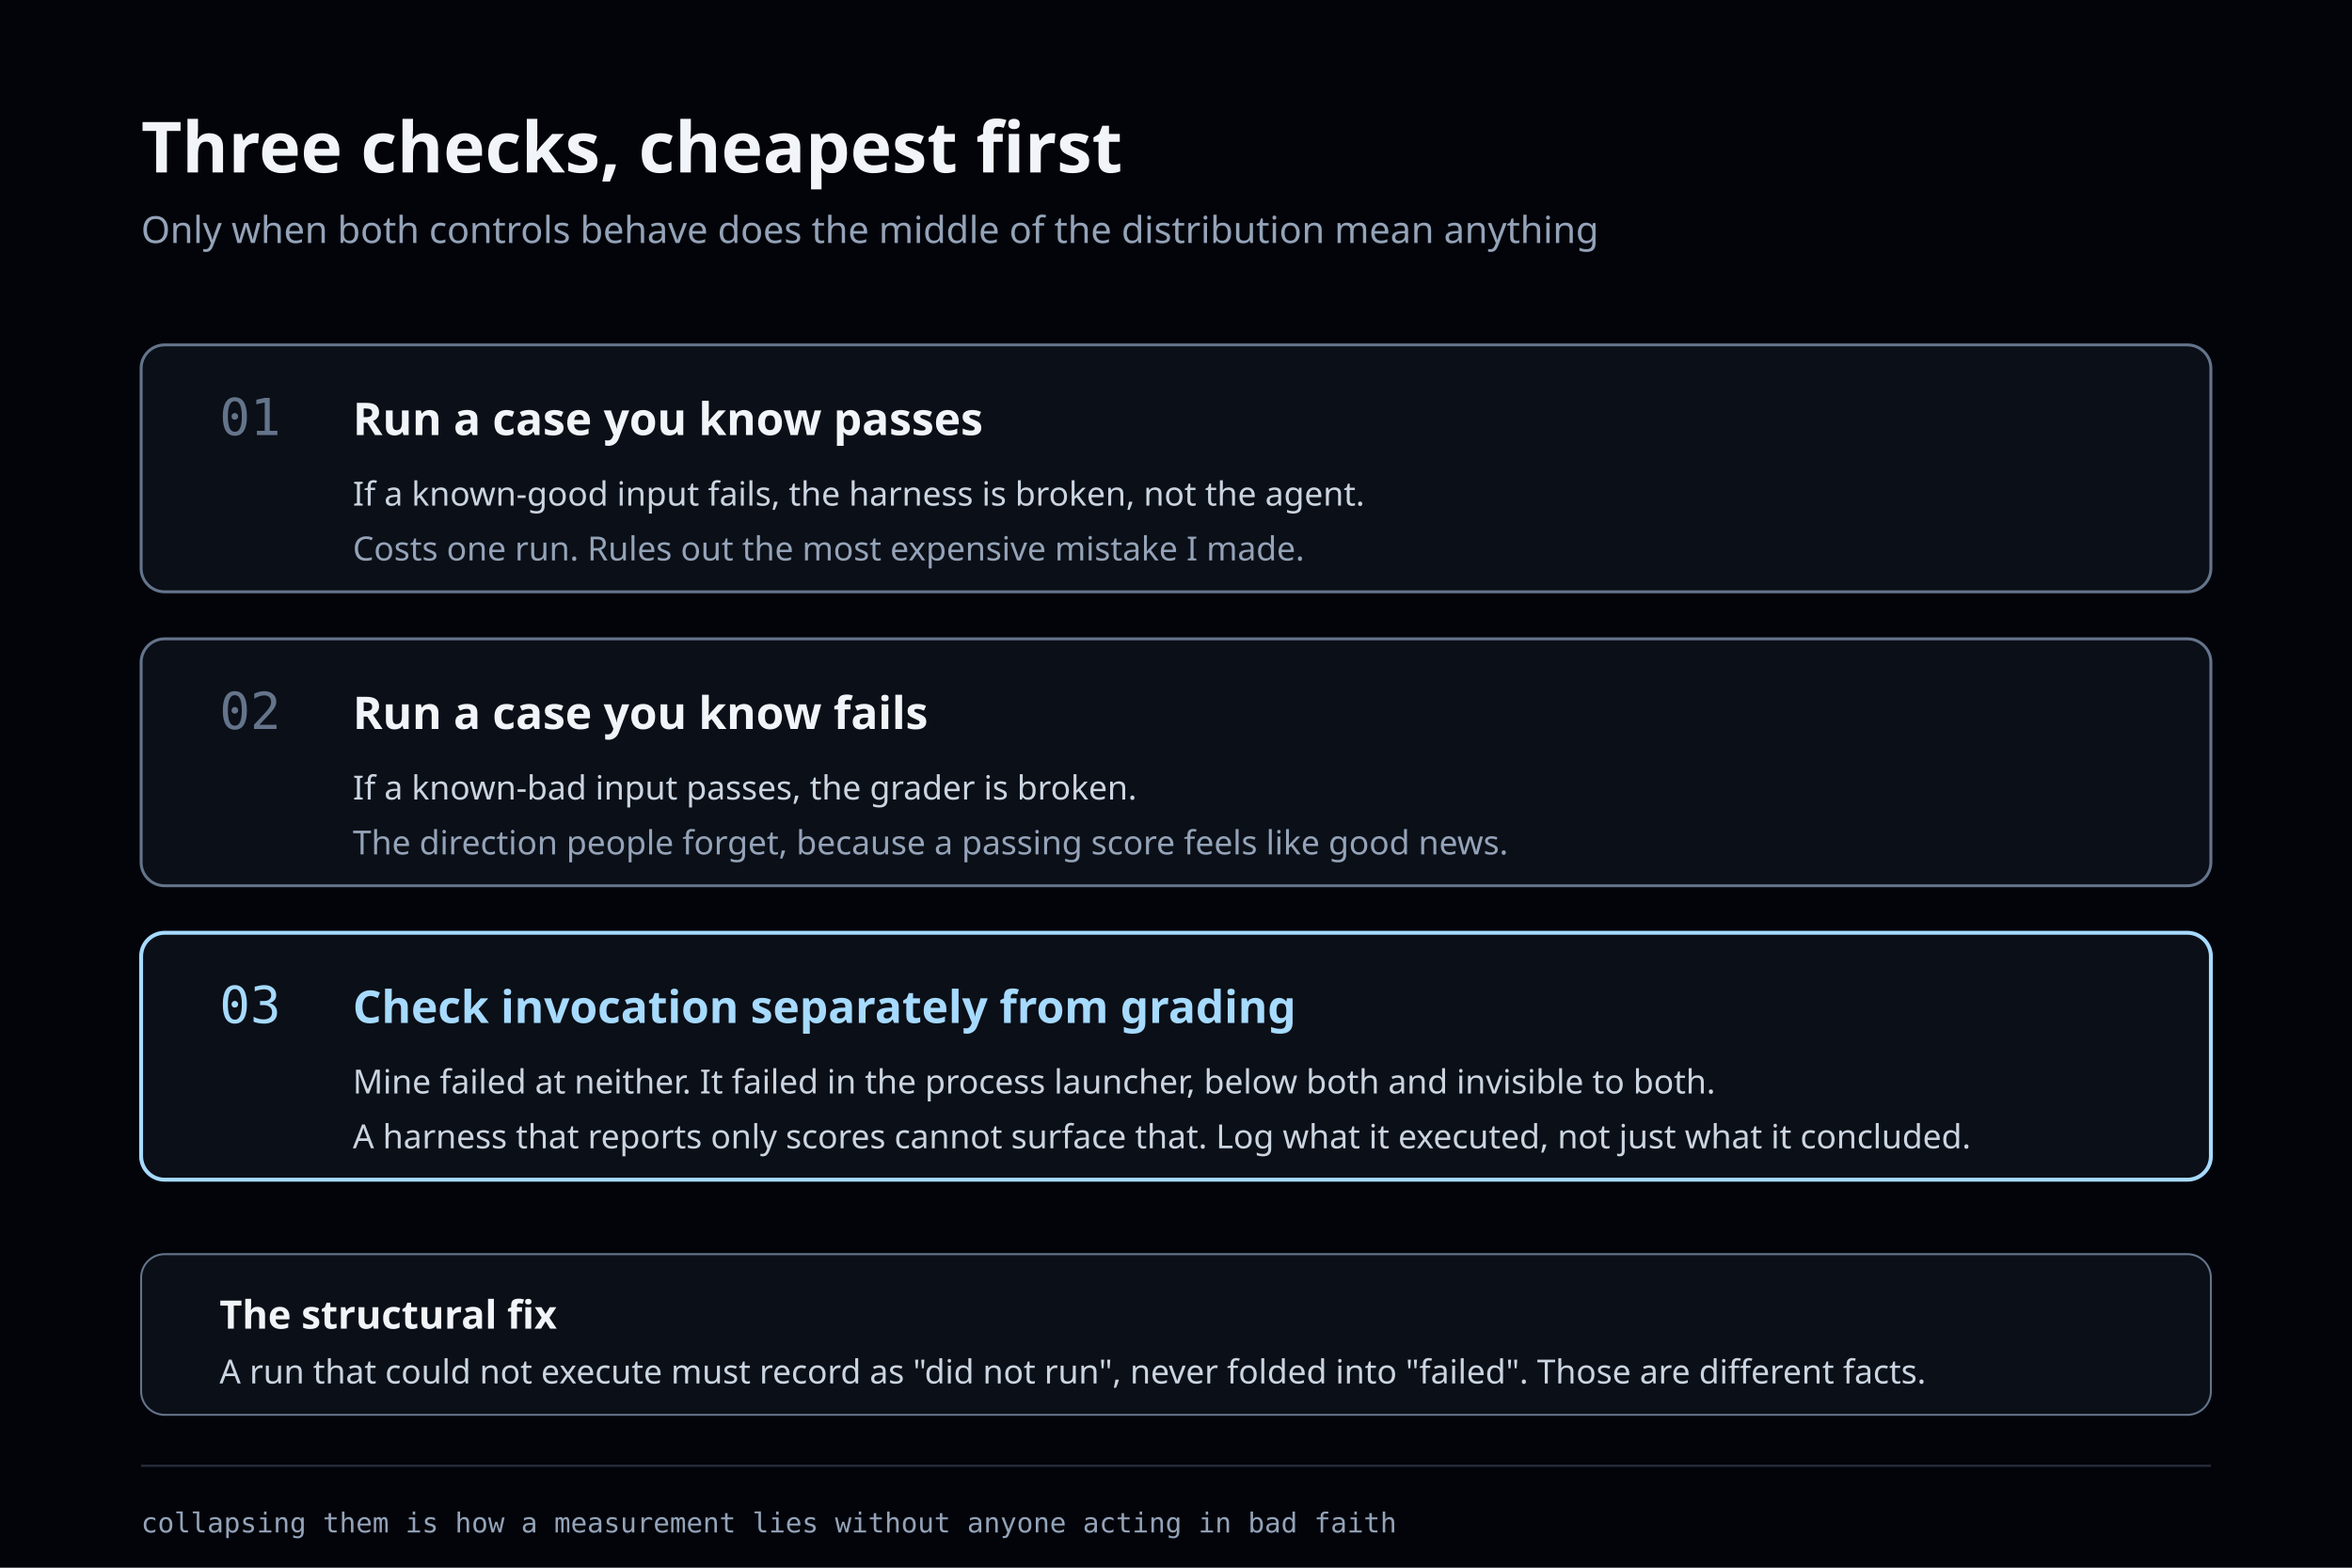
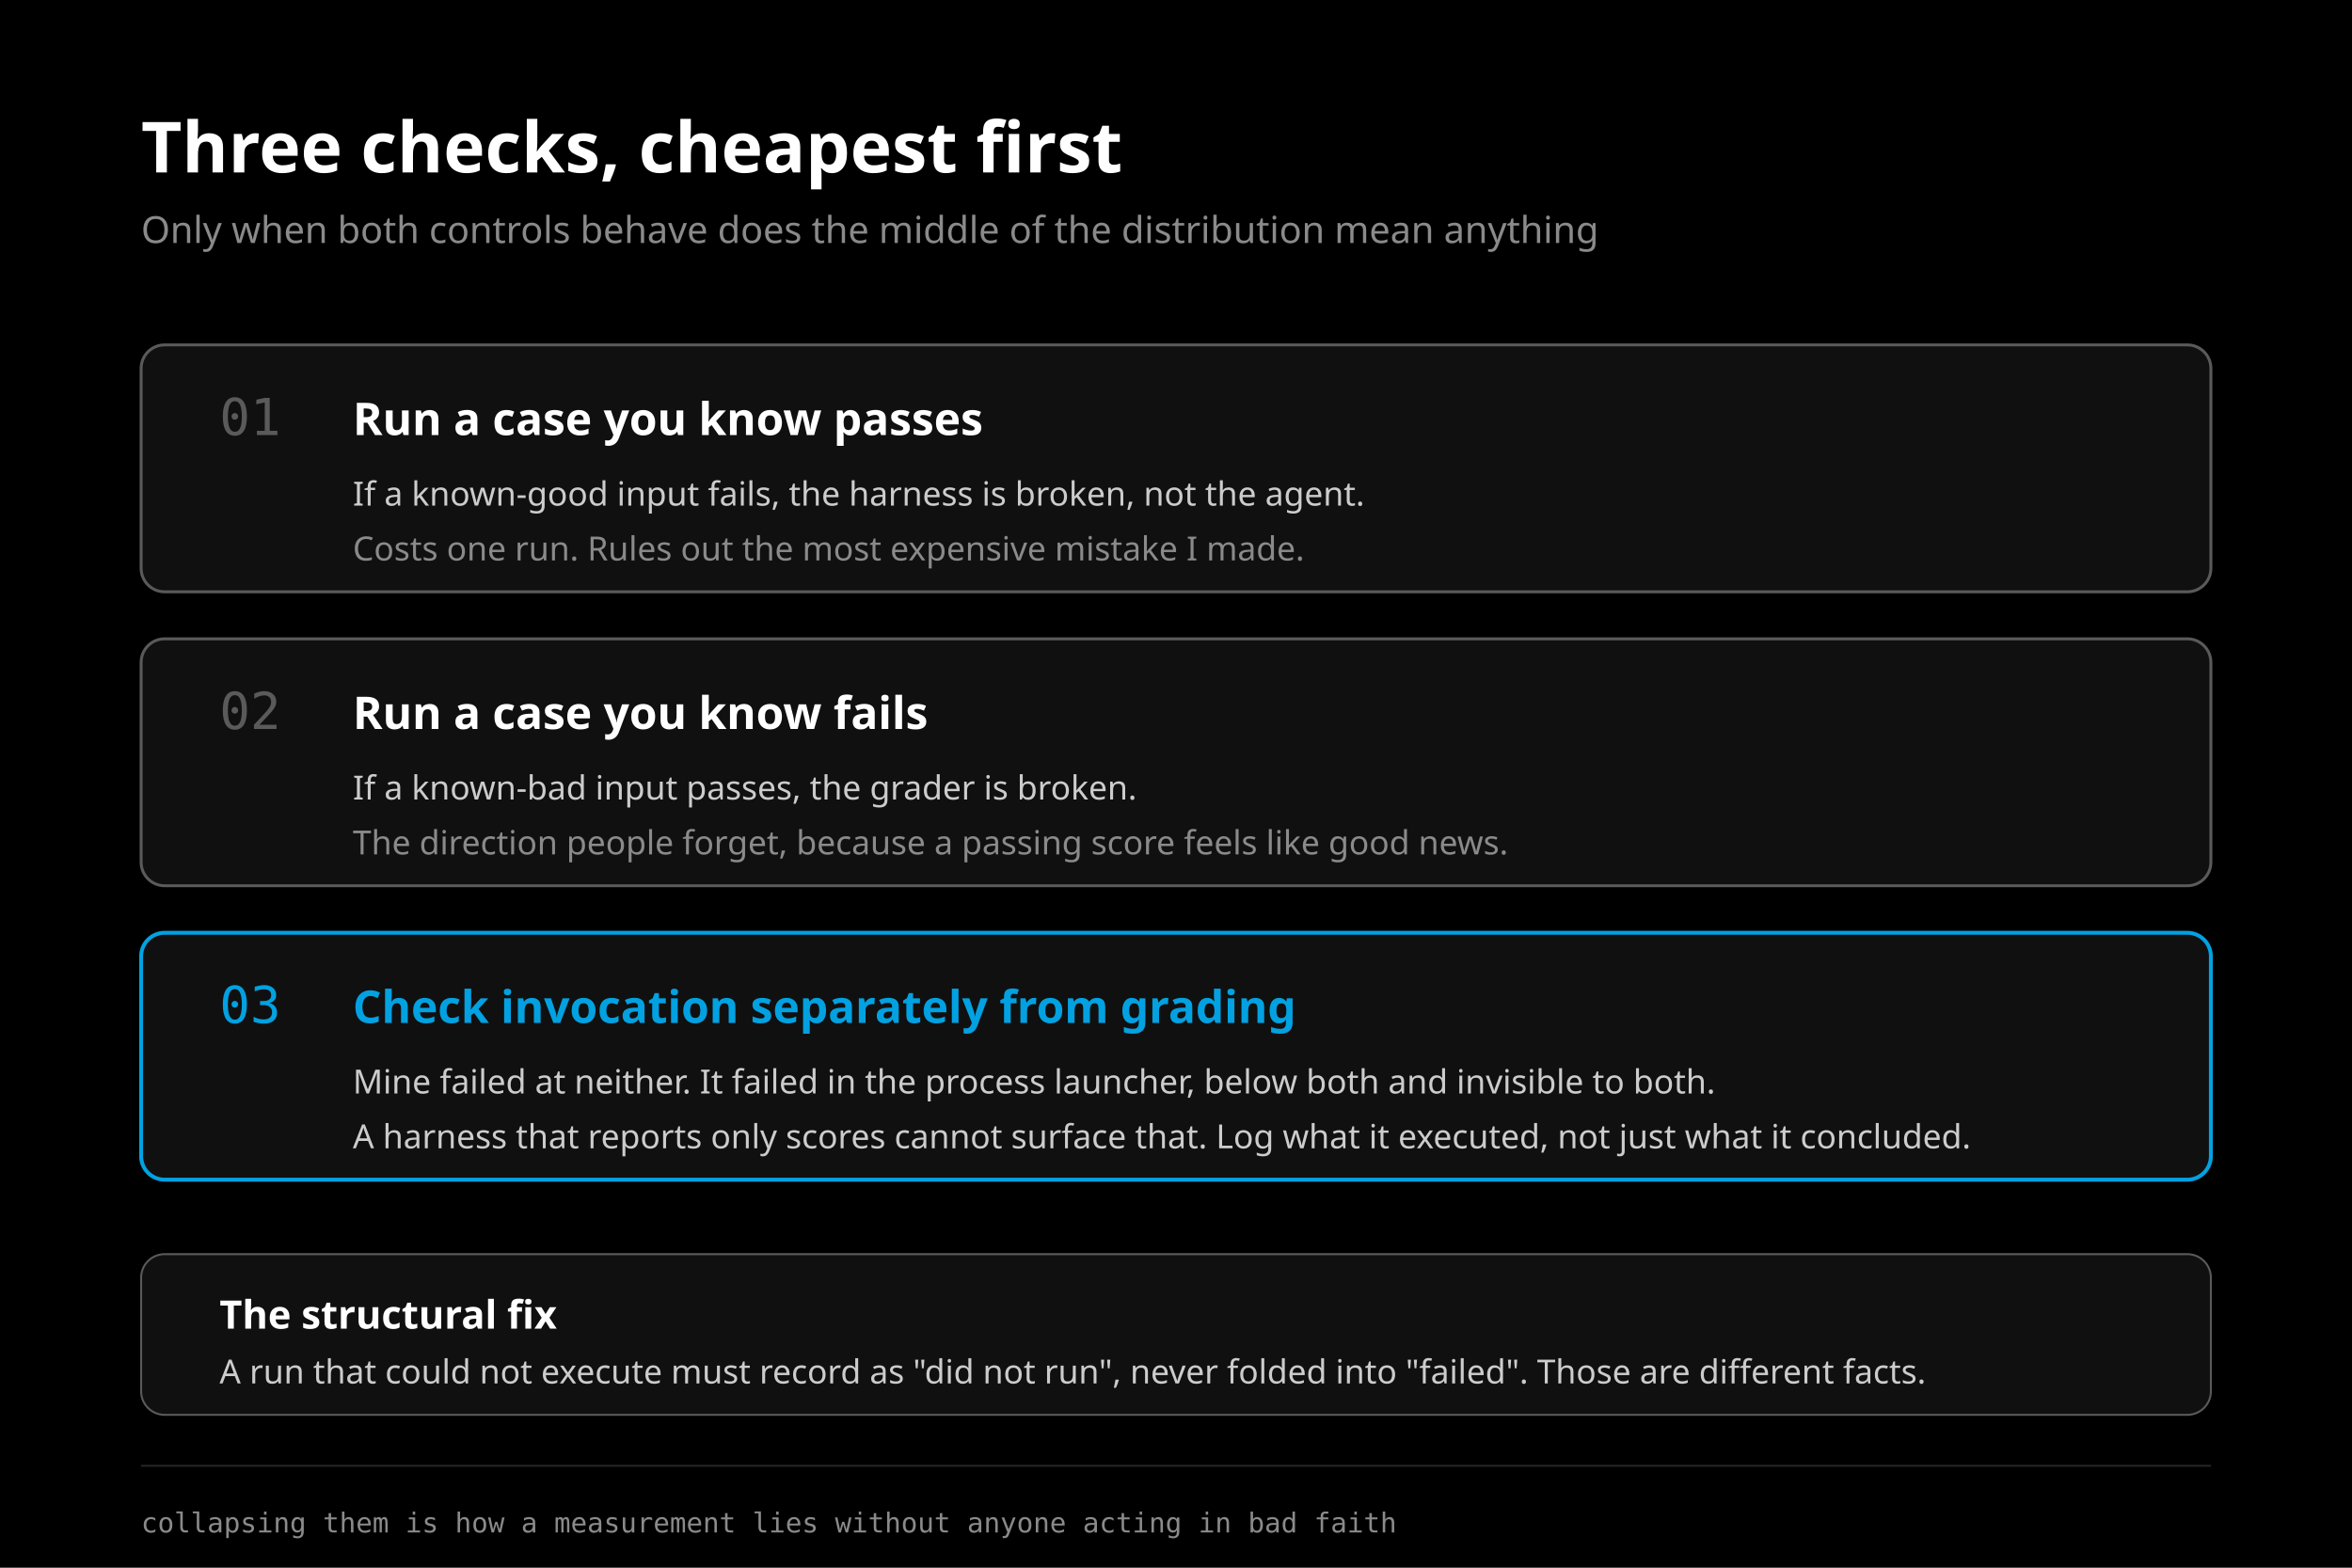
<svg xmlns="http://www.w3.org/2000/svg" viewBox="0 0 1200 800" role="img" aria-label="Three checks in order, cheapest first, to tell a broken evaluation from a failing agent: run a known good case, run a known bad case, then check the invocation layer separately from the grading layer.">
-   <rect width="1200" height="800" fill="#02040A" />
-   <text x="72" y="88" font-family="Urbanist" font-weight="700" font-size="36" fill="#F1F5F9">Three checks, cheapest first</text>
-   <text x="72" y="124" font-family="Urbanist" font-weight="400" font-size="19" fill="#94A3B8">Only when both controls behave does the middle of the distribution mean anything</text>
-   <rect x="72" y="176" width="1056" height="126" rx="12" fill="#0B0F17" stroke="#64748B" stroke-width="1.5" />
-   <text x="112" y="222" font-family="ui-monospace, Consolas, monospace" font-size="26" fill="#64748B">01</text>
-   <text x="180" y="222" font-family="Urbanist" font-weight="700" font-size="23" fill="#F1F5F9">Run a case you know passes</text>
-   <text x="180" y="258" font-family="Urbanist" font-weight="400" font-size="17" fill="#CBD5E1">If a known-good input fails, the harness is broken, not the agent.</text>
-   <text x="180" y="286" font-family="Urbanist" font-weight="400" font-size="17" fill="#94A3B8">Costs one run. Rules out the most expensive mistake I made.</text>
-   <rect x="72" y="326" width="1056" height="126" rx="12" fill="#0B0F17" stroke="#64748B" stroke-width="1.5" />
-   <text x="112" y="372" font-family="ui-monospace, Consolas, monospace" font-size="26" fill="#64748B">02</text>
-   <text x="180" y="372" font-family="Urbanist" font-weight="700" font-size="23" fill="#F1F5F9">Run a case you know fails</text>
-   <text x="180" y="408" font-family="Urbanist" font-weight="400" font-size="17" fill="#CBD5E1">If a known-bad input passes, the grader is broken.</text>
-   <text x="180" y="436" font-family="Urbanist" font-weight="400" font-size="17" fill="#94A3B8">The direction people forget, because a passing score feels like good news.</text>
-   <rect x="72" y="476" width="1056" height="126" rx="12" fill="#0B0F17" stroke="#A6DAFF" stroke-width="2" />
-   <text x="112" y="522" font-family="ui-monospace, Consolas, monospace" font-size="26" fill="#A6DAFF">03</text>
-   <text x="180" y="522" font-family="Urbanist" font-weight="700" font-size="23" fill="#A6DAFF">Check invocation separately from grading</text>
-   <text x="180" y="558" font-family="Urbanist" font-weight="400" font-size="17" fill="#CBD5E1">Mine failed at neither. It failed in the process launcher, below both and invisible to both.</text>
-   <text x="180" y="586" font-family="Urbanist" font-weight="400" font-size="17" fill="#CBD5E1">A harness that reports only scores cannot surface that. Log what it executed, not just what it concluded.</text>
-   <rect x="72" y="640" width="1056" height="82" rx="12" fill="#0B0F17" stroke="#64748B" stroke-width="1" />
-   <text x="112" y="678" font-family="Urbanist" font-weight="700" font-size="20" fill="#F1F5F9">The structural fix</text>
-   <text x="112" y="706" font-family="Urbanist" font-weight="400" font-size="17" fill="#CBD5E1">A run that could not execute must record as "did not run", never folded into "failed". Those are different facts.</text>
-   <line x1="72" y1="748" x2="1128" y2="748" stroke="#64748B" stroke-width="1" opacity="0.4" />
-   <text x="72" y="782" font-family="ui-monospace, Consolas, monospace" font-size="14" fill="#94A3B8">collapsing them is how a measurement lies without anyone acting in bad faith</text>
+   <rect width="1200" height="800" fill="#000000" />
+   <text x="72" y="88" font-family="Urbanist" font-weight="700" font-size="36" fill="#FFFFFF">Three checks, cheapest first</text>
+   <text x="72" y="124" font-family="Urbanist" font-weight="400" font-size="19" fill="#8A8A8A">Only when both controls behave does the middle of the distribution mean anything</text>
+   <rect x="72" y="176" width="1056" height="126" rx="12" fill="#101010" stroke="#5A5A5A" stroke-width="1.5" />
+   <text x="112" y="222" font-family="ui-monospace, Consolas, monospace" font-size="26" fill="#5A5A5A">01</text>
+   <text x="180" y="222" font-family="Urbanist" font-weight="700" font-size="23" fill="#FFFFFF">Run a case you know passes</text>
+   <text x="180" y="258" font-family="Urbanist" font-weight="400" font-size="17" fill="#CCCCCC">If a known-good input fails, the harness is broken, not the agent.</text>
+   <text x="180" y="286" font-family="Urbanist" font-weight="400" font-size="17" fill="#8A8A8A">Costs one run. Rules out the most expensive mistake I made.</text>
+   <rect x="72" y="326" width="1056" height="126" rx="12" fill="#101010" stroke="#5A5A5A" stroke-width="1.5" />
+   <text x="112" y="372" font-family="ui-monospace, Consolas, monospace" font-size="26" fill="#5A5A5A">02</text>
+   <text x="180" y="372" font-family="Urbanist" font-weight="700" font-size="23" fill="#FFFFFF">Run a case you know fails</text>
+   <text x="180" y="408" font-family="Urbanist" font-weight="400" font-size="17" fill="#CCCCCC">If a known-bad input passes, the grader is broken.</text>
+   <text x="180" y="436" font-family="Urbanist" font-weight="400" font-size="17" fill="#8A8A8A">The direction people forget, because a passing score feels like good news.</text>
+   <rect x="72" y="476" width="1056" height="126" rx="12" fill="#101010" stroke="#02A1E1" stroke-width="2" />
+   <text x="112" y="522" font-family="ui-monospace, Consolas, monospace" font-size="26" fill="#02A1E1">03</text>
+   <text x="180" y="522" font-family="Urbanist" font-weight="700" font-size="23" fill="#02A1E1">Check invocation separately from grading</text>
+   <text x="180" y="558" font-family="Urbanist" font-weight="400" font-size="17" fill="#CCCCCC">Mine failed at neither. It failed in the process launcher, below both and invisible to both.</text>
+   <text x="180" y="586" font-family="Urbanist" font-weight="400" font-size="17" fill="#CCCCCC">A harness that reports only scores cannot surface that. Log what it executed, not just what it concluded.</text>
+   <rect x="72" y="640" width="1056" height="82" rx="12" fill="#101010" stroke="#5A5A5A" stroke-width="1" />
+   <text x="112" y="678" font-family="Urbanist" font-weight="700" font-size="20" fill="#FFFFFF">The structural fix</text>
+   <text x="112" y="706" font-family="Urbanist" font-weight="400" font-size="17" fill="#CCCCCC">A run that could not execute must record as "did not run", never folded into "failed". Those are different facts.</text>
+   <line x1="72" y1="748" x2="1128" y2="748" stroke="#5A5A5A" stroke-width="1" opacity="0.4" />
+   <text x="72" y="782" font-family="ui-monospace, Consolas, monospace" font-size="14" fill="#8A8A8A">collapsing them is how a measurement lies without anyone acting in bad faith</text>
</svg>
